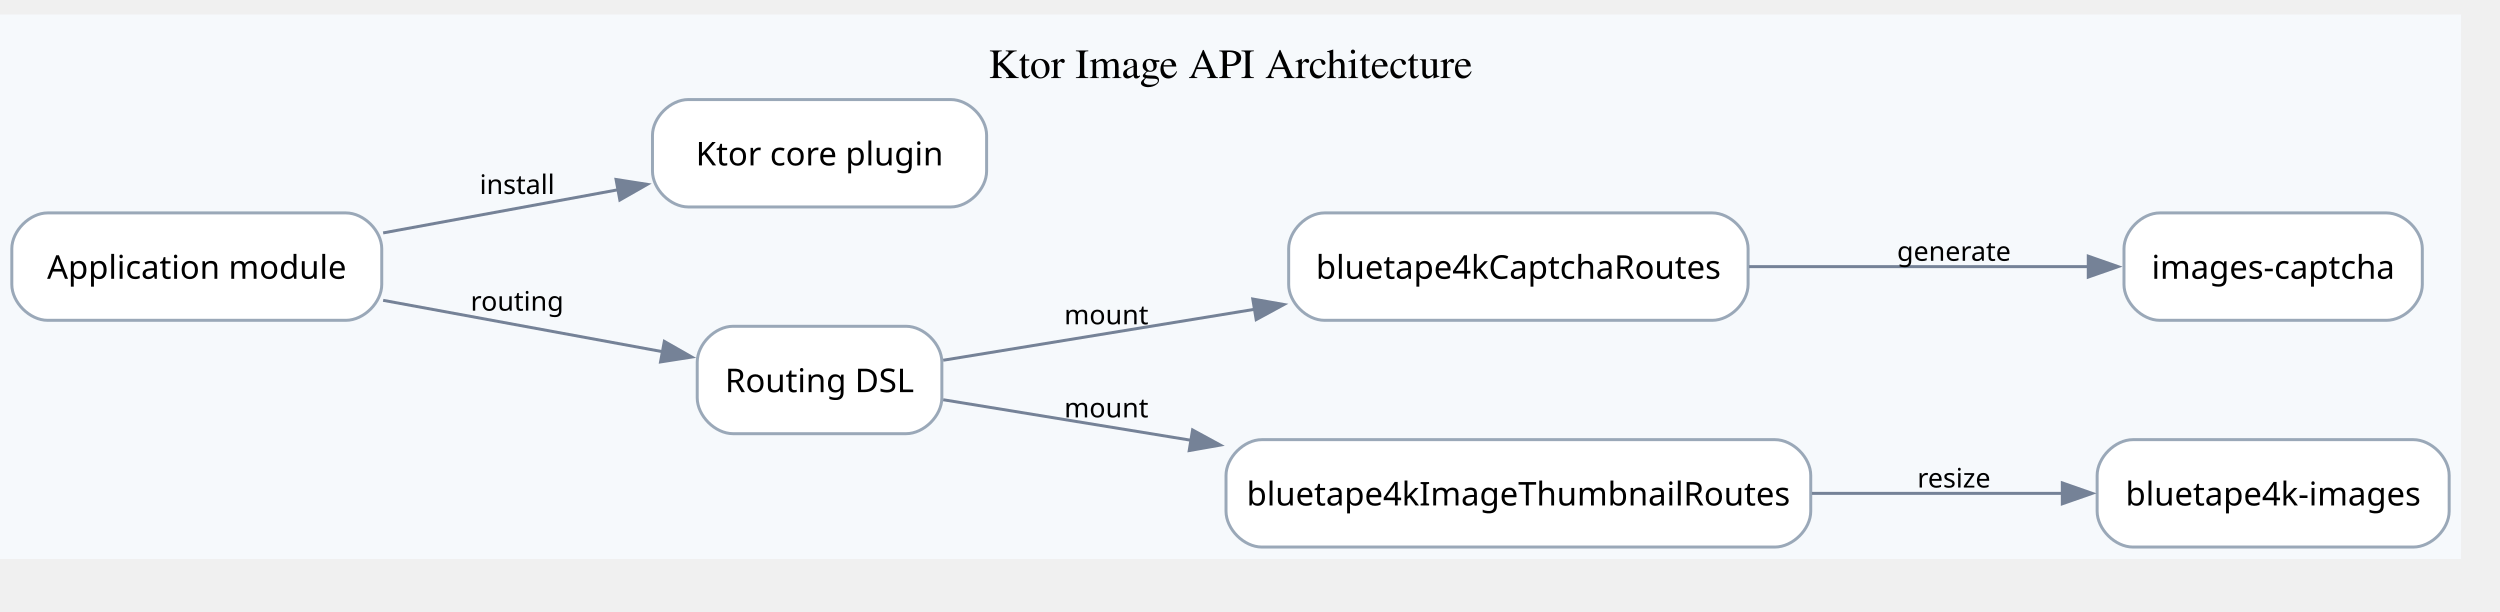
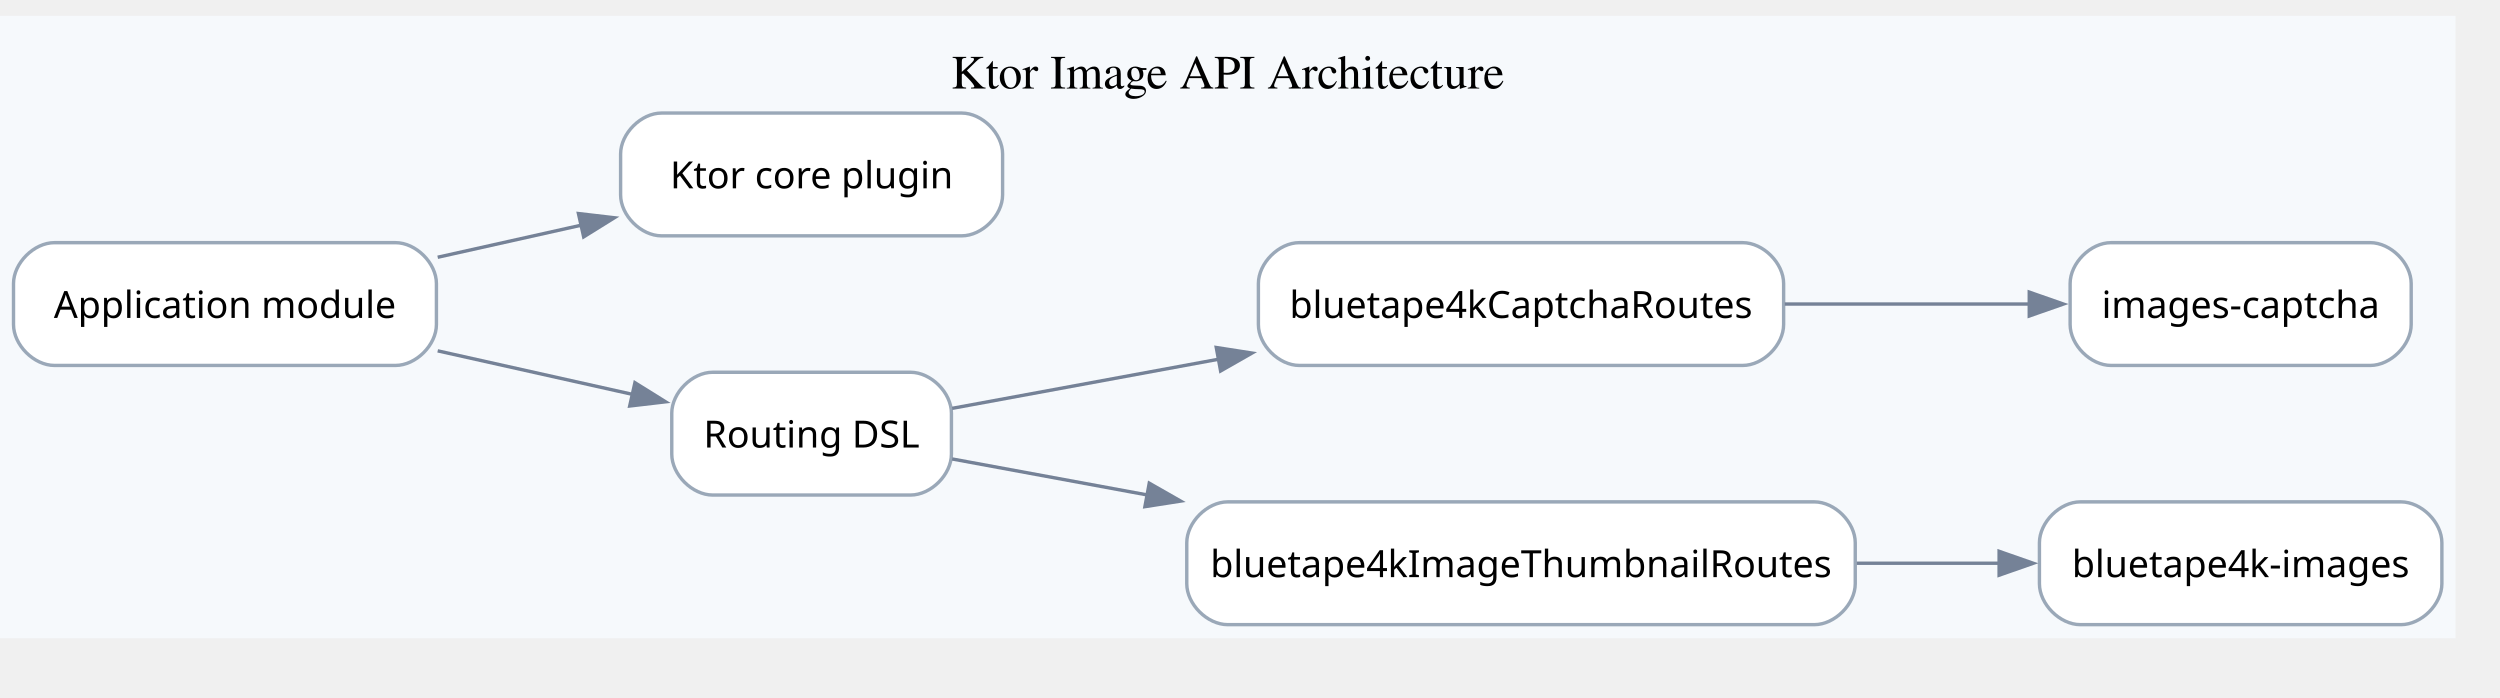
- <svg xmlns="http://www.w3.org/2000/svg" width="851pt" height="208pt" viewBox="13.00 13.00 838.00 195.00">
+ <svg xmlns="http://www.w3.org/2000/svg" width="746pt" height="208pt" viewBox="13.00 13.00 733.00 195.00">
  <g id="graph0" class="graph" transform="scale(1 1) rotate(0) translate(16.96 191.46)">
-     <polygon fill="#f6f9fc" stroke="none" points="-4,4 -4,-178.5 821,-178.5 821,4 -4,4" />
-     <text xml:space="preserve" text-anchor="middle" x="408.5" y="-157.2" font-family="Times,serif" font-size="14.00">Ktor Image API Architecture</text>
+     <polygon fill="#f6f9fc" stroke="none" points="-4,4 -4,-178.5 716,-178.5 716,4 -4,4" />
+     <text xml:space="preserve" text-anchor="middle" x="356" y="-157.2" font-family="Times,serif" font-size="14.00">Ktor Image API Architecture</text>
    <g id="node1" class="node">
      <path fill="#ffffff" stroke="#9aa8b8" d="M112,-112C112,-112 12,-112 12,-112 6,-112 0,-106 0,-100 0,-100 0,-88 0,-88 0,-82 6,-76 12,-76 12,-76 112,-76 112,-76 118,-76 124,-82 124,-88 124,-88 124,-100 124,-100 124,-106 118,-112 112,-112" />
      <text xml:space="preserve" text-anchor="middle" x="62" y="-89.92" font-family="Comic Mono" font-size="11.00">Application module</text>
    </g>
    <g id="node2" class="node">
-       <path fill="#ffffff" stroke="#9aa8b8" d="M314.75,-150C314.75,-150 226.75,-150 226.75,-150 220.75,-150 214.75,-144 214.75,-138 214.75,-138 214.75,-126 214.75,-126 214.75,-120 220.75,-114 226.75,-114 226.75,-114 314.75,-114 314.75,-114 320.75,-114 326.75,-120 326.75,-126 326.75,-126 326.75,-138 326.75,-138 326.75,-144 320.75,-150 314.75,-150" />
-       <text xml:space="preserve" text-anchor="middle" x="270.75" y="-127.92" font-family="Comic Mono" font-size="11.00">Ktor core plugin</text>
+       <path fill="#ffffff" stroke="#9aa8b8" d="M278,-150C278,-150 190,-150 190,-150 184,-150 178,-144 178,-138 178,-138 178,-126 178,-126 178,-120 184,-114 190,-114 190,-114 278,-114 278,-114 284,-114 290,-120 290,-126 290,-126 290,-138 290,-138 290,-144 284,-150 278,-150" />
+       <text xml:space="preserve" text-anchor="middle" x="234" y="-127.92" font-family="Comic Mono" font-size="11.00">Ktor core plugin</text>
    </g>
    <g id="edge1" class="edge">
-       <path fill="none" stroke="#758297" d="M124.47,-105.3C149.36,-109.87 178.14,-115.16 203.49,-119.82" />
-       <polygon fill="#758297" stroke="#758297" points="202.54,-123.21 213.01,-121.57 203.81,-116.32 202.54,-123.21" />
-       <text xml:space="preserve" text-anchor="middle" x="169.38" y="-118.35" font-family="Comic Mono" font-size="9.00">install</text>
+       <path fill="none" stroke="#758297" d="M124.37,-107.72C138.11,-110.79 152.73,-114.06 166.66,-117.17" />
+       <polygon fill="#758297" stroke="#758297" points="165.64,-120.53 176.17,-119.3 167.17,-113.7 165.64,-120.53" />
    </g>
    <g id="node3" class="node">
-       <path fill="#ffffff" stroke="#9aa8b8" d="M299.75,-74C299.75,-74 241.75,-74 241.75,-74 235.75,-74 229.75,-68 229.75,-62 229.75,-62 229.75,-50 229.75,-50 229.75,-44 235.75,-38 241.75,-38 241.75,-38 299.75,-38 299.75,-38 305.75,-38 311.75,-44 311.75,-50 311.75,-50 311.75,-62 311.75,-62 311.75,-68 305.75,-74 299.75,-74" />
-       <text xml:space="preserve" text-anchor="middle" x="270.75" y="-51.92" font-family="Comic Mono" font-size="11.00">Routing DSL</text>
+       <path fill="#ffffff" stroke="#9aa8b8" d="M263,-74C263,-74 205,-74 205,-74 199,-74 193,-68 193,-62 193,-62 193,-50 193,-50 193,-44 199,-38 205,-38 205,-38 263,-38 263,-38 269,-38 275,-44 275,-50 275,-50 275,-62 275,-62 275,-68 269,-74 263,-74" />
+       <text xml:space="preserve" text-anchor="middle" x="234" y="-51.92" font-family="Comic Mono" font-size="11.00">Routing DSL</text>
    </g>
    <g id="edge2" class="edge">
-       <path fill="none" stroke="#758297" d="M124.47,-82.7C154.29,-77.22 189.7,-70.71 218.1,-65.49" />
-       <polygon fill="#758297" stroke="#758297" points="218.72,-68.94 227.92,-63.69 217.45,-62.05 218.72,-68.94" />
-       <text xml:space="preserve" text-anchor="middle" x="169.38" y="-79.23" font-family="Comic Mono" font-size="9.00">routing</text>
+       <path fill="none" stroke="#758297" d="M124.37,-80.28C143.11,-76.09 163.51,-71.53 181.52,-67.51" />
+       <polygon fill="#758297" stroke="#758297" points="182.2,-70.94 191.19,-65.34 180.67,-64.11 182.2,-70.94" />
    </g>
    <g id="node4" class="node">
-       <path fill="#ffffff" stroke="#9aa8b8" d="M570,-112C570,-112 440,-112 440,-112 434,-112 428,-106 428,-100 428,-100 428,-88 428,-88 428,-82 434,-76 440,-76 440,-76 570,-76 570,-76 576,-76 582,-82 582,-88 582,-88 582,-100 582,-100 582,-106 576,-112 570,-112" />
-       <text xml:space="preserve" text-anchor="middle" x="505" y="-89.92" font-family="Comic Mono" font-size="11.00">bluetape4kCaptchaRoutes</text>
+       <path fill="#ffffff" stroke="#9aa8b8" d="M507,-112C507,-112 377,-112 377,-112 371,-112 365,-106 365,-100 365,-100 365,-88 365,-88 365,-82 371,-76 377,-76 377,-76 507,-76 507,-76 513,-76 519,-82 519,-88 519,-88 519,-100 519,-100 519,-106 513,-112 507,-112" />
+       <text xml:space="preserve" text-anchor="middle" x="442" y="-89.92" font-family="Comic Mono" font-size="11.00">bluetape4kCaptchaRoutes</text>
    </g>
    <g id="edge3" class="edge">
-       <path fill="none" stroke="#758297" d="M312.2,-62.62C341.06,-67.34 380.96,-73.87 416.89,-79.75" />
-       <polygon fill="#758297" stroke="#758297" points="415.97,-83.14 426.41,-81.3 417.11,-76.24 415.97,-83.14" />
-       <text xml:space="preserve" text-anchor="middle" x="366.88" y="-74.67" font-family="Comic Mono" font-size="9.00">mount</text>
+       <path fill="none" stroke="#758297" d="M275.21,-63.42C297.54,-67.54 326.24,-72.83 353.46,-77.85" />
+       <polygon fill="#758297" stroke="#758297" points="352.65,-81.26 363.12,-79.63 353.92,-74.38 352.65,-81.26" />
    </g>
    <g id="node5" class="node">
-       <path fill="#ffffff" stroke="#9aa8b8" d="M591,-36C591,-36 419,-36 419,-36 413,-36 407,-30 407,-24 407,-24 407,-12 407,-12 407,-6 413,0 419,0 419,0 591,0 591,0 597,0 603,-6 603,-12 603,-12 603,-24 603,-24 603,-30 597,-36 591,-36" />
-       <text xml:space="preserve" text-anchor="middle" x="505" y="-13.93" font-family="Comic Mono" font-size="11.00">bluetape4kImageThumbnailRoutes</text>
+       <path fill="#ffffff" stroke="#9aa8b8" d="M528,-36C528,-36 356,-36 356,-36 350,-36 344,-30 344,-24 344,-24 344,-12 344,-12 344,-6 350,0 356,0 356,0 528,0 528,0 534,0 540,-6 540,-12 540,-12 540,-24 540,-24 540,-30 534,-36 528,-36" />
+       <text xml:space="preserve" text-anchor="middle" x="442" y="-13.93" font-family="Comic Mono" font-size="11.00">bluetape4kImageThumbnailRoutes</text>
    </g>
    <g id="edge4" class="edge">
-       <path fill="none" stroke="#758297" d="M312.2,-49.38C335.37,-45.59 365.65,-40.64 395.28,-35.79" />
-       <polygon fill="#758297" stroke="#758297" points="395.79,-39.25 405.09,-34.18 394.66,-32.34 395.79,-39.25" />
-       <text xml:space="preserve" text-anchor="middle" x="366.88" y="-43.47" font-family="Comic Mono" font-size="9.00">mount</text>
+       <path fill="none" stroke="#758297" d="M275.21,-48.58C291.88,-45.51 312.11,-41.78 332.62,-37.99" />
+       <polygon fill="#758297" stroke="#758297" points="333,-41.48 342.2,-36.23 331.73,-34.6 333,-41.48" />
    </g>
    <g id="node6" class="node">
-       <path fill="#ffffff" stroke="#9aa8b8" d="M796,-112C796,-112 720,-112 720,-112 714,-112 708,-106 708,-100 708,-100 708,-88 708,-88 708,-82 714,-76 720,-76 720,-76 796,-76 796,-76 802,-76 808,-82 808,-88 808,-88 808,-100 808,-100 808,-106 802,-112 796,-112" />
-       <text xml:space="preserve" text-anchor="middle" x="758" y="-89.92" font-family="Comic Mono" font-size="11.00">images-captcha</text>
+       <path fill="#ffffff" stroke="#9aa8b8" d="M691,-112C691,-112 615,-112 615,-112 609,-112 603,-106 603,-100 603,-100 603,-88 603,-88 603,-82 609,-76 615,-76 615,-76 691,-76 691,-76 697,-76 703,-82 703,-88 703,-88 703,-100 703,-100 703,-106 697,-112 691,-112" />
+       <text xml:space="preserve" text-anchor="middle" x="653" y="-89.92" font-family="Comic Mono" font-size="11.00">images-captcha</text>
    </g>
    <g id="edge5" class="edge">
-       <path fill="none" stroke="#758297" d="M582.33,-94C618.87,-94 662.02,-94 696.29,-94" />
-       <polygon fill="#758297" stroke="#758297" points="696.03,-97.5 706.03,-94 696.03,-90.5 696.03,-97.5" />
-       <text xml:space="preserve" text-anchor="middle" x="651" y="-95.95" font-family="Comic Mono" font-size="9.00">generate</text>
+       <path fill="none" stroke="#758297" d="M519.34,-94C542.97,-94 568.68,-94 591.12,-94" />
+       <polygon fill="#758297" stroke="#758297" points="591.02,-97.5 601.02,-94 591.02,-90.5 591.02,-97.5" />
    </g>
    <g id="node7" class="node">
-       <path fill="#ffffff" stroke="#9aa8b8" d="M805,-36C805,-36 711,-36 711,-36 705,-36 699,-30 699,-24 699,-24 699,-12 699,-12 699,-6 705,0 711,0 711,0 805,0 805,0 811,0 817,-6 817,-12 817,-12 817,-24 817,-24 817,-30 811,-36 805,-36" />
-       <text xml:space="preserve" text-anchor="middle" x="758" y="-13.93" font-family="Comic Mono" font-size="11.00">bluetape4k-images</text>
+       <path fill="#ffffff" stroke="#9aa8b8" d="M700,-36C700,-36 606,-36 606,-36 600,-36 594,-30 594,-24 594,-24 594,-12 594,-12 594,-6 600,0 606,0 606,0 700,0 700,0 706,0 712,-6 712,-12 712,-12 712,-24 712,-24 712,-30 706,-36 700,-36" />
+       <text xml:space="preserve" text-anchor="middle" x="653" y="-13.93" font-family="Comic Mono" font-size="11.00">bluetape4k-images</text>
    </g>
    <g id="edge6" class="edge">
-       <path fill="none" stroke="#758297" d="M603.4,-18C631.49,-18 661.56,-18 687.58,-18" />
-       <polygon fill="#758297" stroke="#758297" points="687.33,-21.5 697.33,-18 687.33,-14.5 687.33,-21.5" />
-       <text xml:space="preserve" text-anchor="middle" x="651" y="-19.95" font-family="Comic Mono" font-size="9.00">resize</text>
+       <path fill="none" stroke="#758297" d="M540.46,-18C554.68,-18 569.07,-18 582.58,-18" />
+       <polygon fill="#758297" stroke="#758297" points="582.18,-21.5 592.18,-18 582.18,-14.5 582.18,-21.5" />
    </g>
  </g>
</svg>
